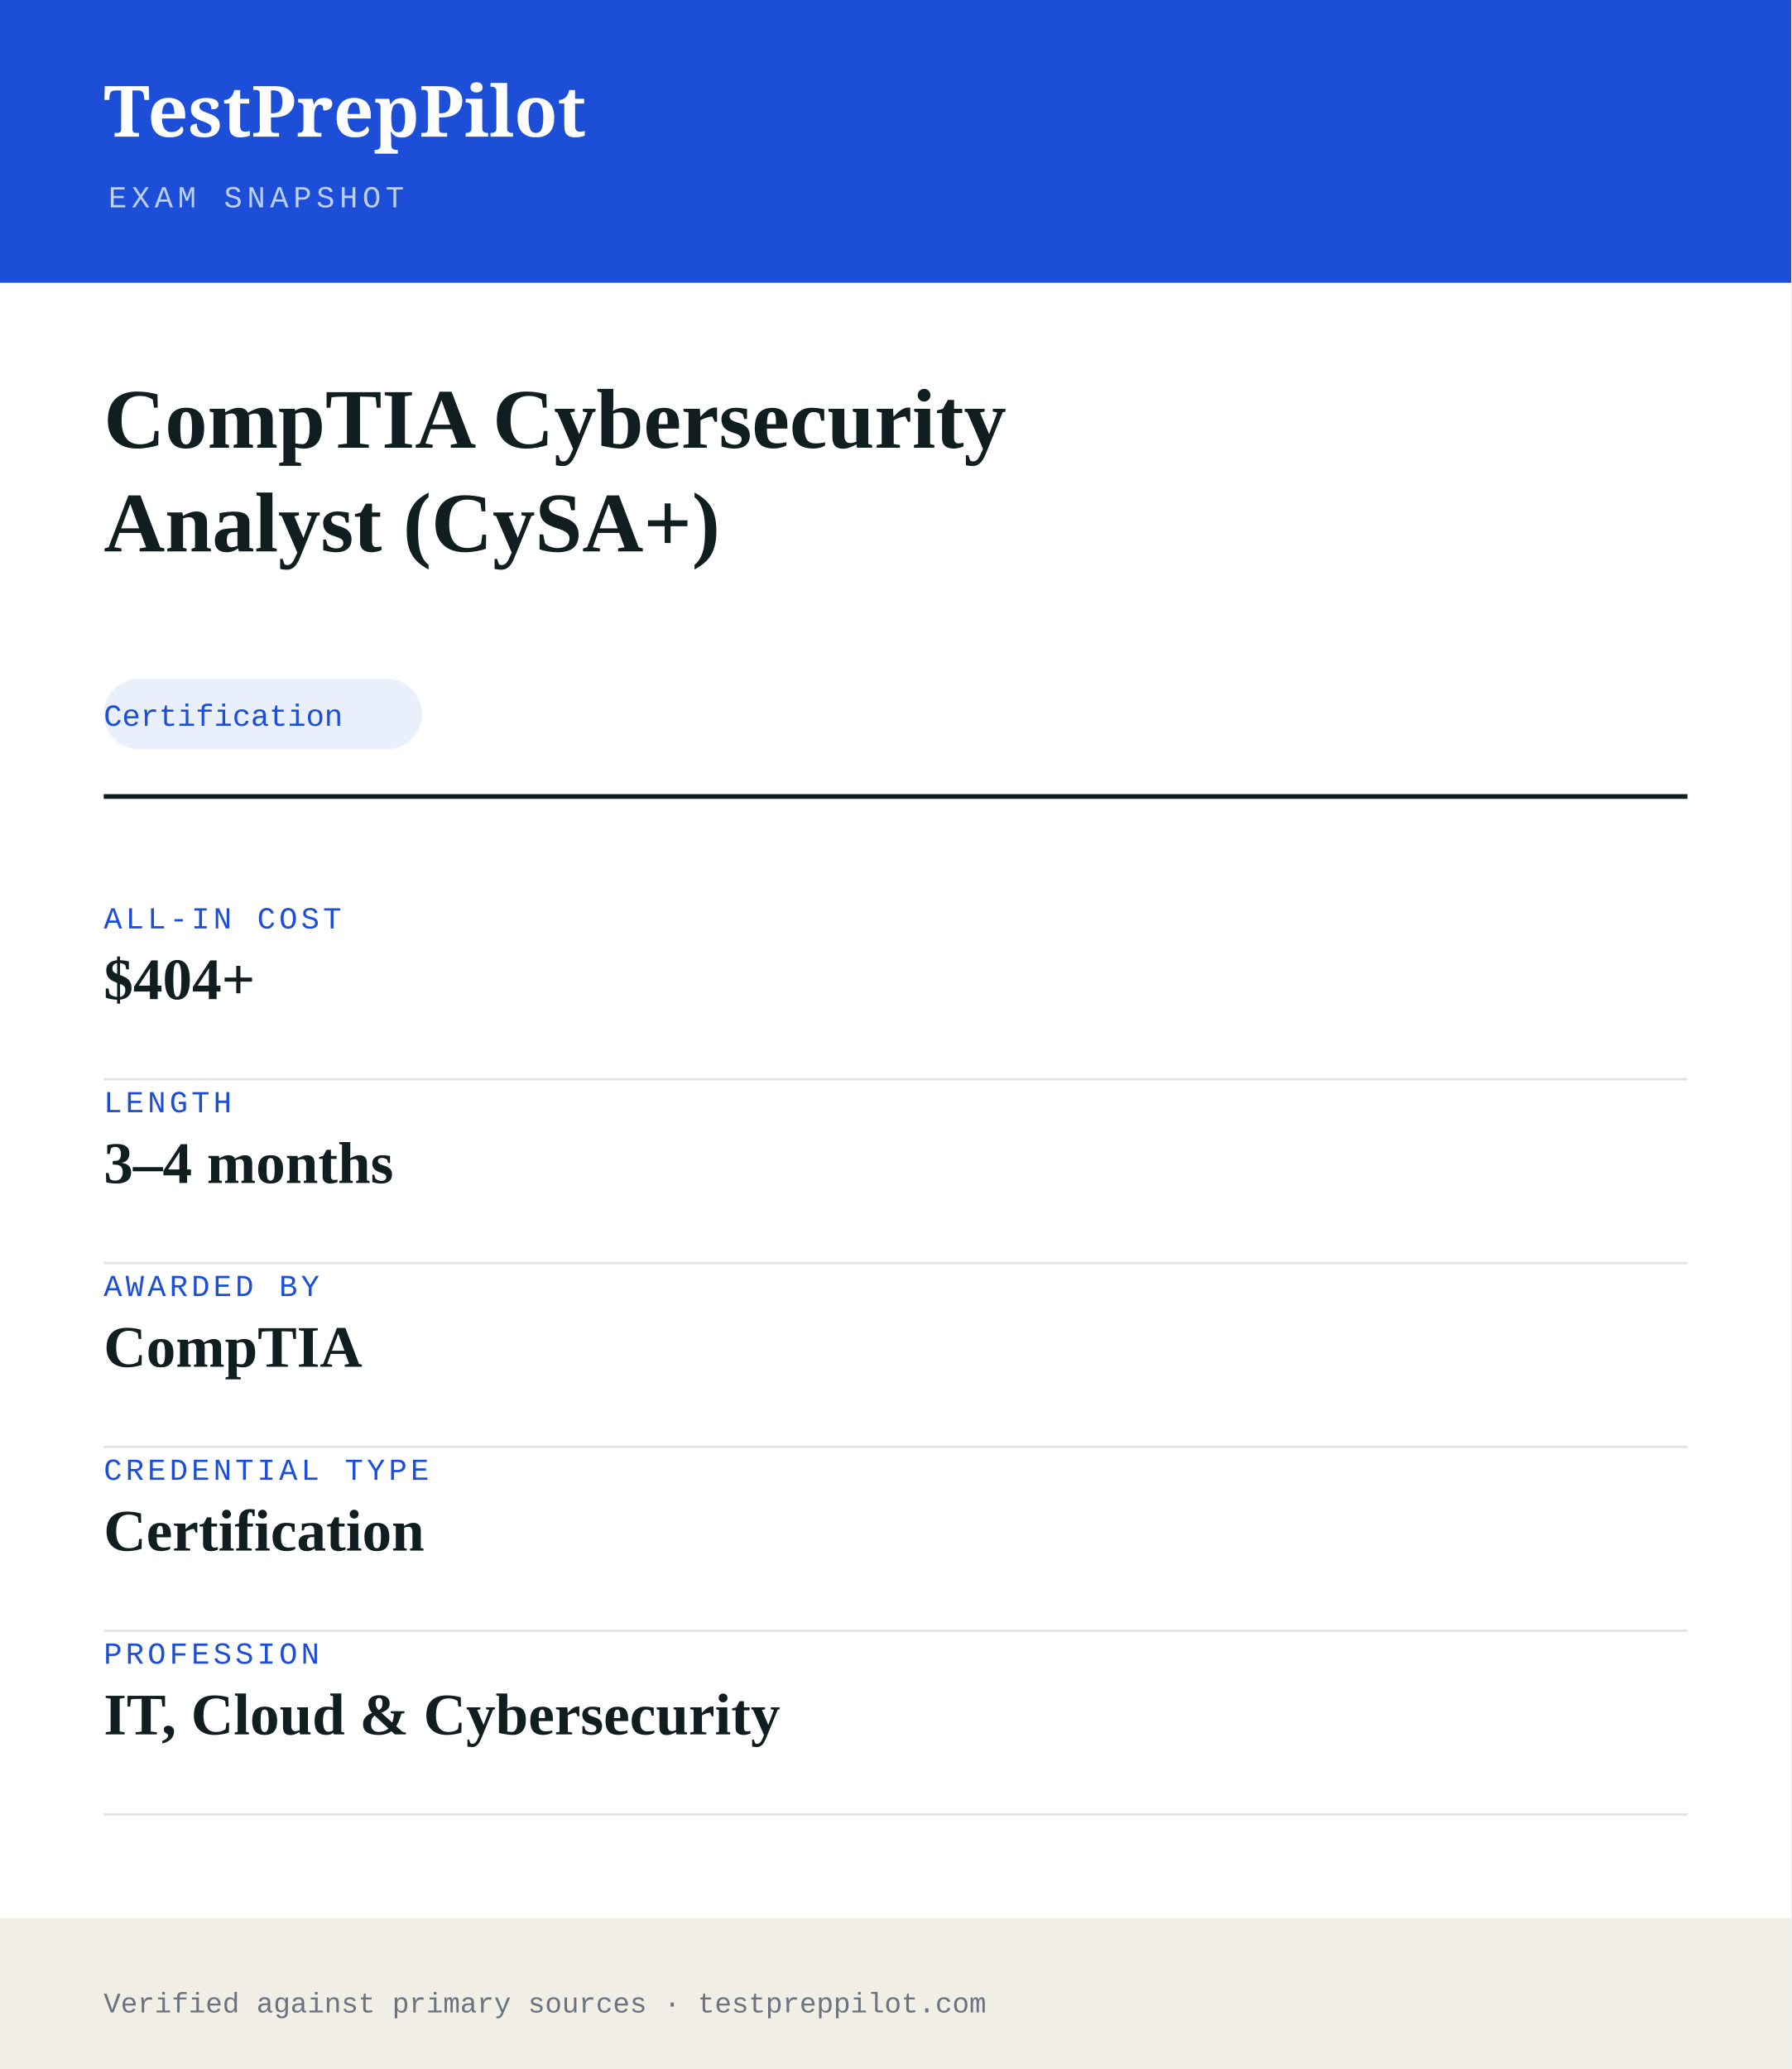
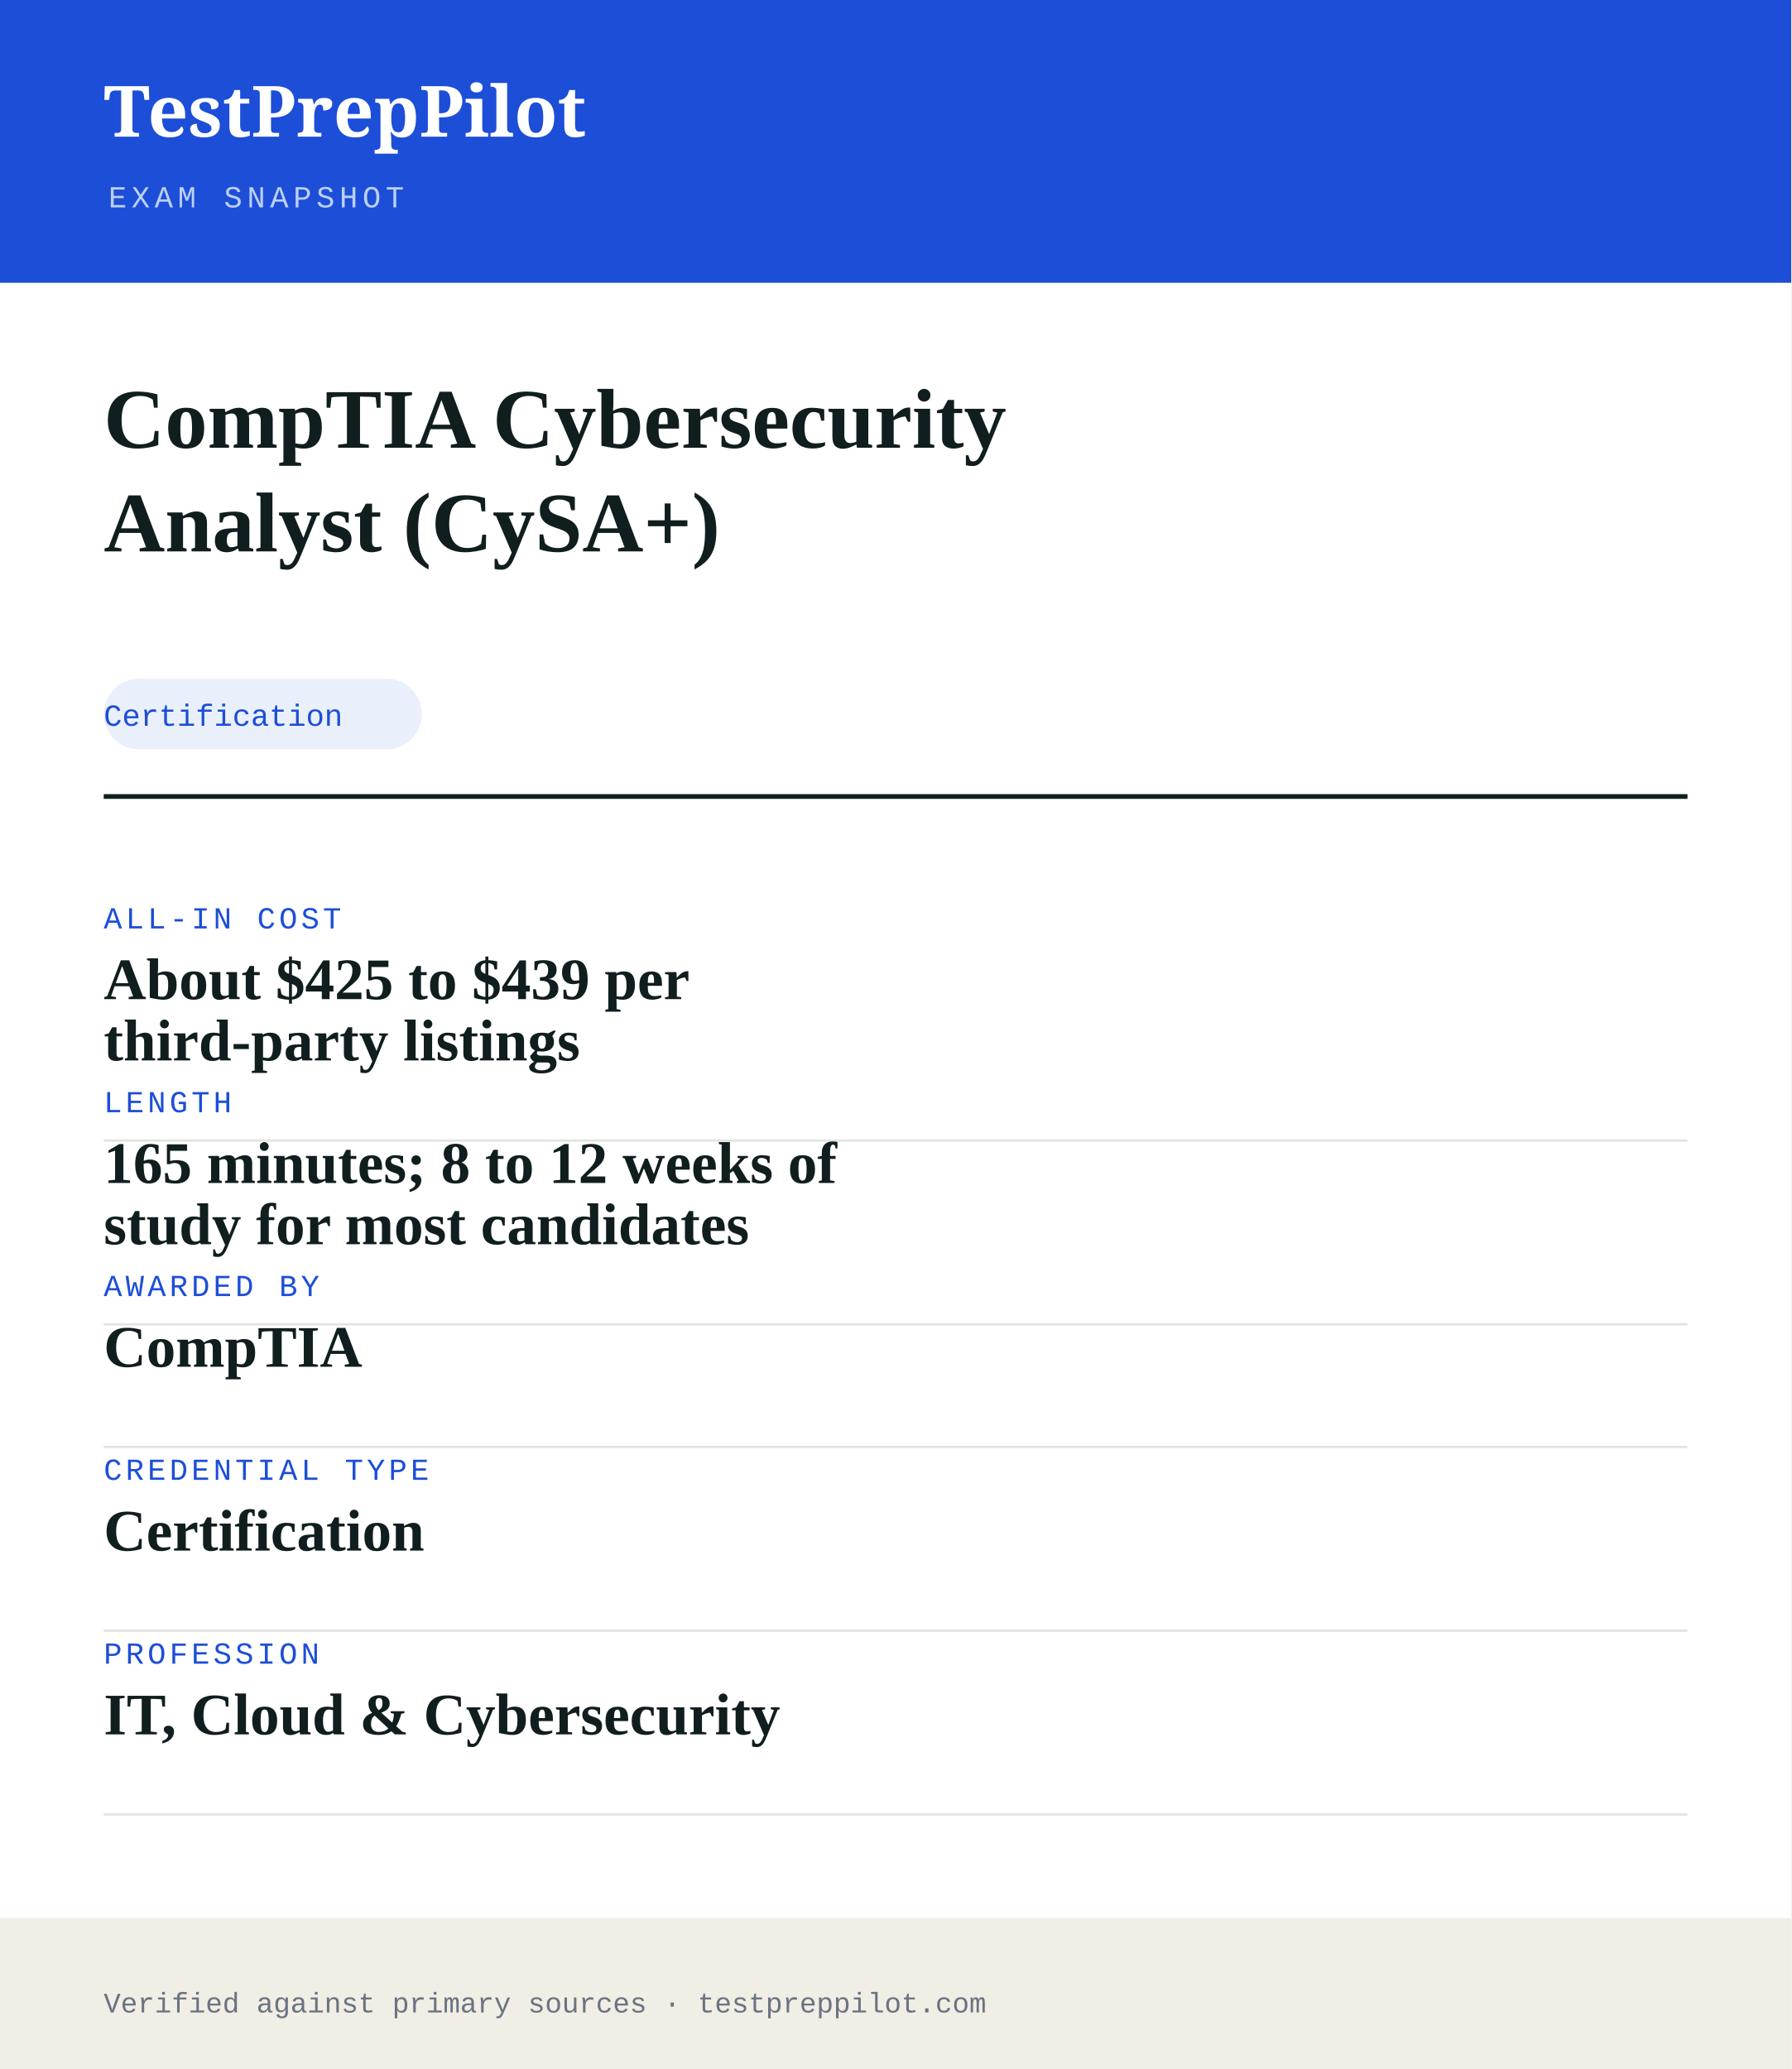
<svg xmlns="http://www.w3.org/2000/svg" width="760" height="878" viewBox="0 0 760 878" role="img" aria-label="CompTIA Cybersecurity Analyst (CySA+) — quick facts">
  <rect width="760" height="878" fill="#ffffff" />
  <rect width="760" height="120" fill="#1d4ed8" />
  <text x="44" y="58" font-family="Georgia, serif" font-size="30" font-weight="700" fill="#ffffff">TestPrepPilot</text>
  <text x="46" y="88" font-family="'Courier New', monospace" font-size="13" letter-spacing="2" fill="#bcd0f7">EXAM SNAPSHOT</text>
  <text x="44" y="190" font-family="Georgia, 'Times New Roman', serif" font-size="36" font-weight="700" fill="#111e1f">CompTIA Cybersecurity</text>
  <text x="44" y="234" font-family="Georgia, 'Times New Roman', serif" font-size="36" font-weight="700" fill="#111e1f">Analyst (CySA+)</text>
  <rect x="44" y="288" width="135" height="30" rx="15" fill="#eaf0fb" />
  <text x="44" y="308" font-family="'Courier New', monospace" font-size="13" fill="#1d4ed8">Certification</text>
  <line x1="44" y1="338" x2="716" y2="338" stroke="#111e1f" stroke-width="2" />
  <text x="44" y="394" font-family="'Courier New', monospace" font-size="13" letter-spacing="1.5" fill="#1d4ed8">ALL-IN COST</text>
-   <text x="44" y="424" font-family="Georgia, 'Times New Roman', serif" font-size="25" font-weight="700" fill="#111e1f">$404+</text>
-   <line x1="44" y1="458" x2="716" y2="458" stroke="#e3e4df" stroke-width="1" />
+   <text x="44" y="424" font-family="Georgia, 'Times New Roman', serif" font-size="25" font-weight="700" fill="#111e1f">About $425 to $439 per</text>
+   <text x="44" y="450" font-family="Georgia, 'Times New Roman', serif" font-size="25" font-weight="700" fill="#111e1f">third-party listings</text>
+   <line x1="44" y1="484" x2="716" y2="484" stroke="#e3e4df" stroke-width="1" />
  <text x="44" y="472" font-family="'Courier New', monospace" font-size="13" letter-spacing="1.5" fill="#1d4ed8">LENGTH</text>
-   <text x="44" y="502" font-family="Georgia, 'Times New Roman', serif" font-size="25" font-weight="700" fill="#111e1f">3–4 months</text>
-   <line x1="44" y1="536" x2="716" y2="536" stroke="#e3e4df" stroke-width="1" />
+   <text x="44" y="502" font-family="Georgia, 'Times New Roman', serif" font-size="25" font-weight="700" fill="#111e1f">165 minutes; 8 to 12 weeks of</text>
+   <text x="44" y="528" font-family="Georgia, 'Times New Roman', serif" font-size="25" font-weight="700" fill="#111e1f">study for most candidates</text>
+   <line x1="44" y1="562" x2="716" y2="562" stroke="#e3e4df" stroke-width="1" />
  <text x="44" y="550" font-family="'Courier New', monospace" font-size="13" letter-spacing="1.5" fill="#1d4ed8">AWARDED BY</text>
  <text x="44" y="580" font-family="Georgia, 'Times New Roman', serif" font-size="25" font-weight="700" fill="#111e1f">CompTIA</text>
  <line x1="44" y1="614" x2="716" y2="614" stroke="#e3e4df" stroke-width="1" />
  <text x="44" y="628" font-family="'Courier New', monospace" font-size="13" letter-spacing="1.5" fill="#1d4ed8">CREDENTIAL TYPE</text>
  <text x="44" y="658" font-family="Georgia, 'Times New Roman', serif" font-size="25" font-weight="700" fill="#111e1f">Certification</text>
  <line x1="44" y1="692" x2="716" y2="692" stroke="#e3e4df" stroke-width="1" />
  <text x="44" y="706" font-family="'Courier New', monospace" font-size="13" letter-spacing="1.5" fill="#1d4ed8">PROFESSION</text>
  <text x="44" y="736" font-family="Georgia, 'Times New Roman', serif" font-size="25" font-weight="700" fill="#111e1f">IT, Cloud &amp; Cybersecurity</text>
  <line x1="44" y1="770" x2="716" y2="770" stroke="#e3e4df" stroke-width="1" />
  <rect x="0" y="814" width="760" height="64" fill="#f0eee5" />
  <text x="44" y="854" font-family="'Courier New', monospace" font-size="12" fill="#6b7280">Verified against primary sources · testpreppilot.com</text>
</svg>
